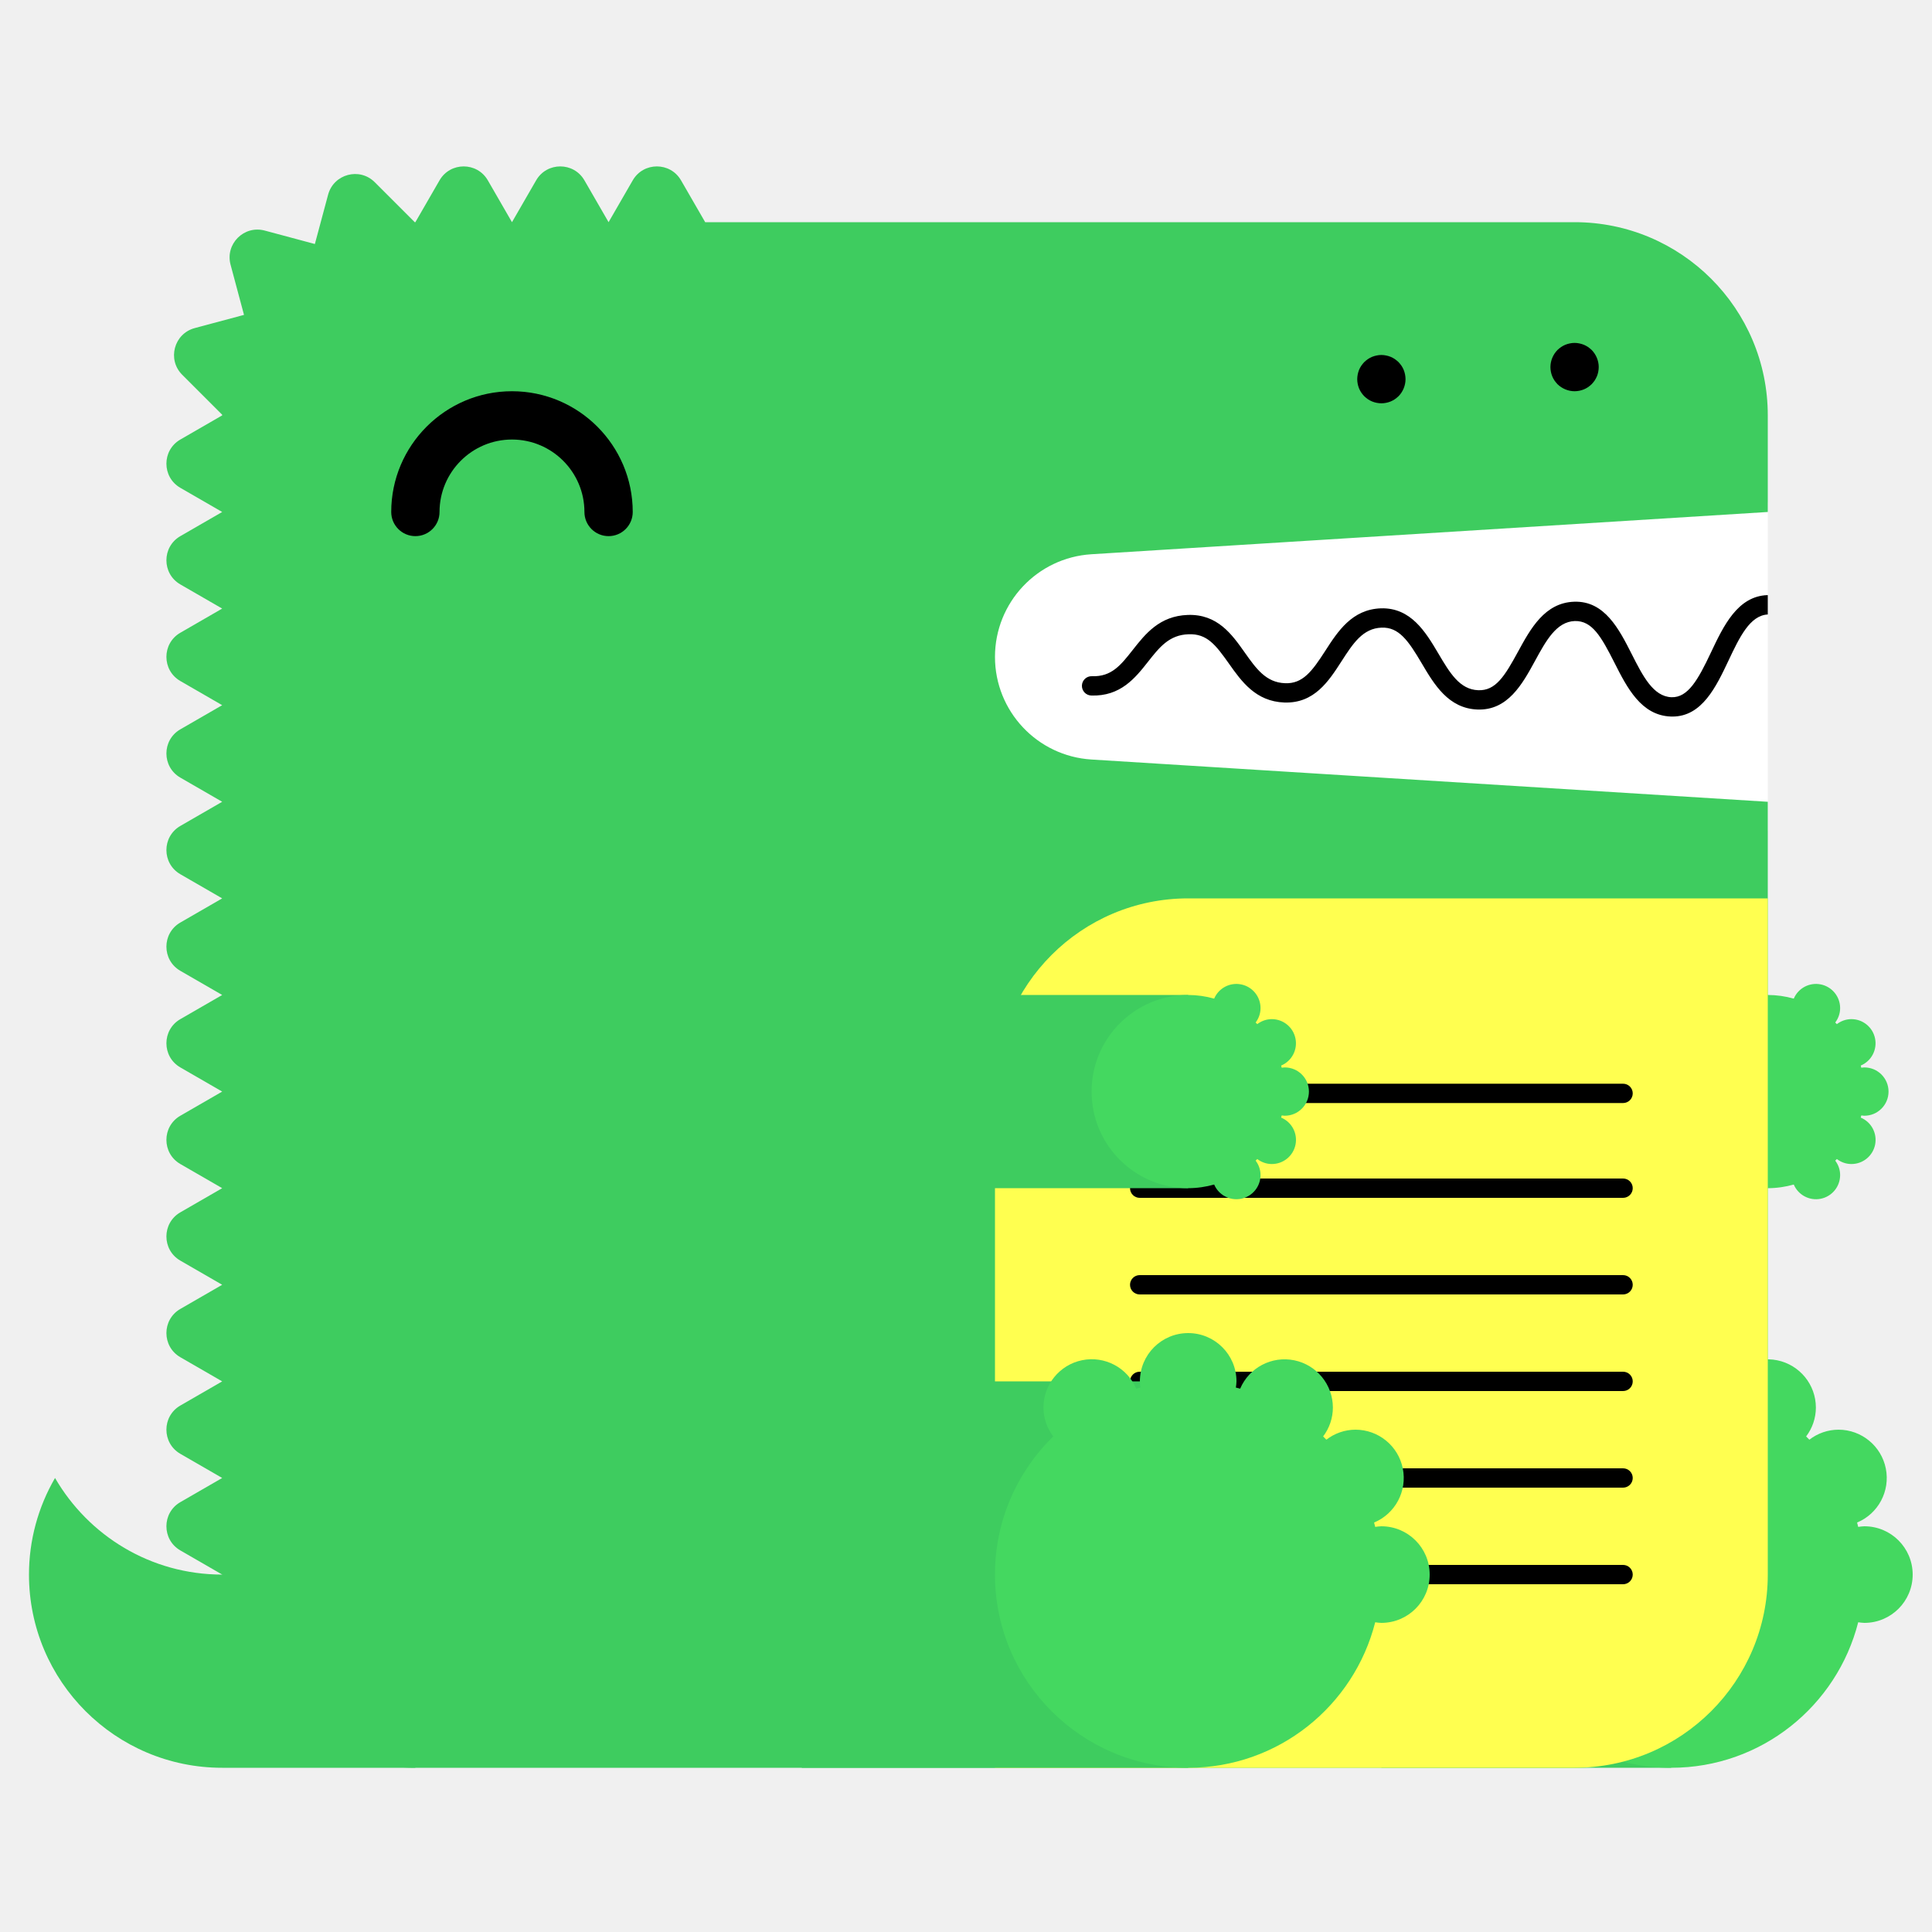
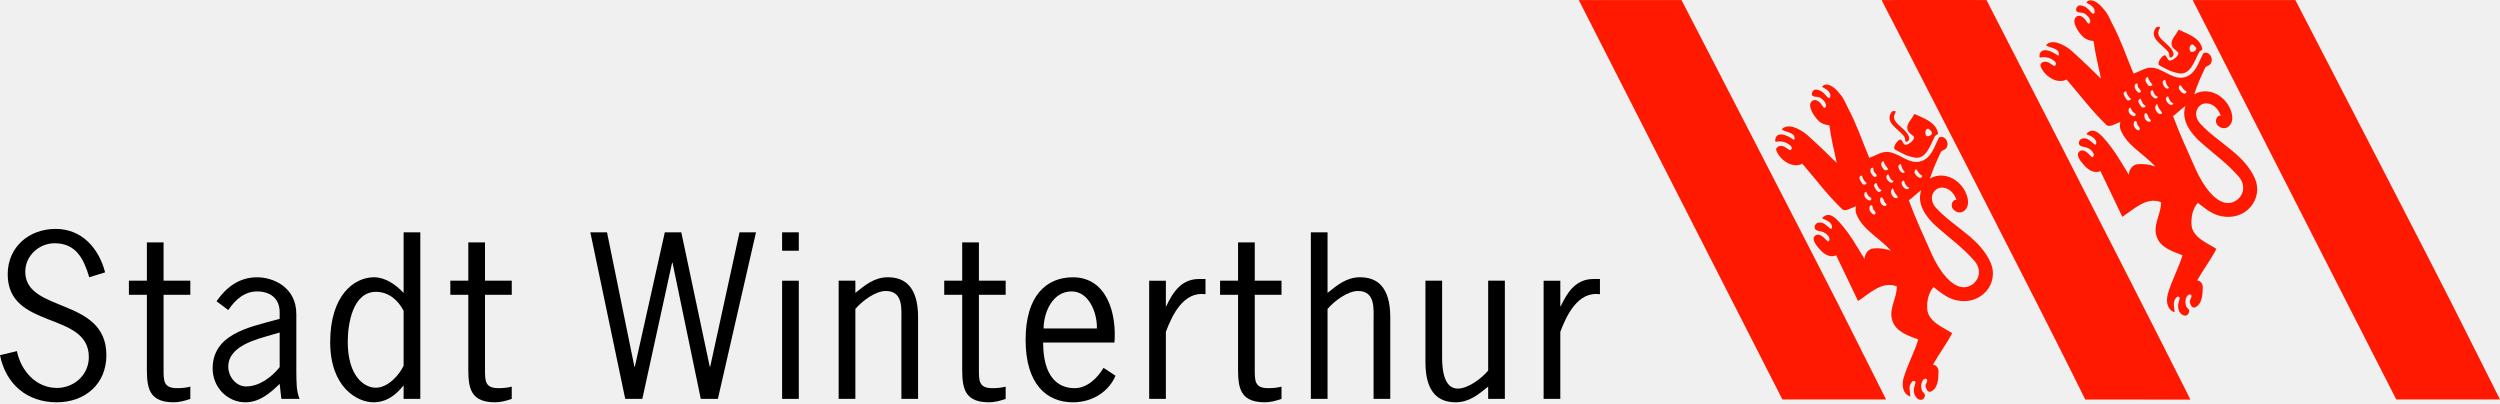
- <svg xmlns="http://www.w3.org/2000/svg" width="200" height="200" viewBox="0 0 200 200">
-   <g fill="none" fill-rule="evenodd">
-     <path fill="#FFF" d="M99 52h84v34H99z" />
-     <path d="M23 163c-7.398 0-13.843-4.027-17.303-10A19.886 19.886 0 0 0 3 163c0 11.046 8.954 20 20 20h20v-20H23z" fill="#3ECC5F" />
-     <path d="M112.98 57.376L183 53V43c0-11.046-8.954-20-20-20H73l-2.5-4.33c-1.112-1.925-3.889-1.925-5 0L63 23l-2.5-4.33c-1.111-1.925-3.889-1.925-5 0L53 23l-2.5-4.33c-1.111-1.925-3.889-1.925-5 0L43 23c-.022 0-.042.003-.065.003l-4.142-4.141c-1.57-1.571-4.252-.853-4.828 1.294l-1.369 5.104-5.192-1.392c-2.148-.575-4.111 1.389-3.535 3.536l1.39 5.193-5.102 1.367c-2.148.576-2.867 3.259-1.296 4.83l4.142 4.142c0 .021-.003.042-.003.064l-4.33 2.5c-1.925 1.111-1.925 3.889 0 5L23 53l-4.33 2.5c-1.925 1.111-1.925 3.889 0 5L23 63l-4.33 2.5c-1.925 1.111-1.925 3.889 0 5L23 73l-4.33 2.5c-1.925 1.111-1.925 3.889 0 5L23 83l-4.33 2.5c-1.925 1.111-1.925 3.889 0 5L23 93l-4.33 2.5c-1.925 1.111-1.925 3.889 0 5L23 103l-4.33 2.5c-1.925 1.111-1.925 3.889 0 5L23 113l-4.33 2.5c-1.925 1.111-1.925 3.889 0 5L23 123l-4.33 2.5c-1.925 1.111-1.925 3.889 0 5L23 133l-4.33 2.5c-1.925 1.111-1.925 3.889 0 5L23 143l-4.33 2.5c-1.925 1.111-1.925 3.889 0 5L23 153l-4.33 2.5c-1.925 1.111-1.925 3.889 0 5L23 163c0 11.046 8.954 20 20 20h120c11.046 0 20-8.954 20-20V83l-70.02-4.376A10.645 10.645 0 0 1 103 68c0-5.621 4.37-10.273 9.98-10.624" fill="#3ECC5F" />
-     <path fill="#3ECC5F" d="M143 183h30v-40h-30z" />
-     <path d="M193 158c-.219 0-.428.037-.639.064-.038-.15-.074-.301-.116-.451A5 5 0 0 0 190.32 148a4.96 4.96 0 0 0-3.016 1.036 26.531 26.531 0 0 0-.335-.336 4.955 4.955 0 0 0 1.011-2.987 5 5 0 0 0-9.599-1.959c-.148-.042-.297-.077-.445-.115.027-.211.064-.42.064-.639a5 5 0 0 0-5-5 5 5 0 0 0-5 5c0 .219.037.428.064.639-.148.038-.297.073-.445.115a4.998 4.998 0 0 0-9.599 1.959c0 1.125.384 2.151 1.011 2.987-3.717 3.632-6.031 8.693-6.031 14.3 0 11.046 8.954 20 20 20 9.339 0 17.16-6.41 19.361-15.064.211.027.42.064.639.064a5 5 0 0 0 5-5 5 5 0 0 0-5-5" fill="#44D860" />
-     <path fill="#3ECC5F" d="M153 123h30v-20h-30z" />
-     <path d="M193 115.5a2.5 2.5 0 1 0 0-5c-.109 0-.214.019-.319.032-.02-.075-.037-.15-.058-.225a2.501 2.501 0 0 0-.963-4.807c-.569 0-1.088.197-1.508.518a6.653 6.653 0 0 0-.168-.168c.314-.417.506-.931.506-1.494a2.5 2.5 0 0 0-4.8-.979A9.987 9.987 0 0 0 183 103c-5.522 0-10 4.478-10 10s4.478 10 10 10c.934 0 1.833-.138 2.69-.377a2.5 2.5 0 0 0 4.8-.979c0-.563-.192-1.077-.506-1.494.057-.055.113-.111.168-.168.42.321.939.518 1.508.518a2.5 2.5 0 0 0 .963-4.807c.021-.074.038-.15.058-.225.105.013.21.032.319.032" fill="#44D860" />
-     <path d="M63 55.5a2.5 2.5 0 0 1-2.5-2.5c0-4.136-3.364-7.5-7.5-7.5s-7.5 3.364-7.5 7.5a2.5 2.5 0 1 1-5 0c0-6.893 5.607-12.5 12.5-12.5S65.5 46.107 65.5 53a2.5 2.5 0 0 1-2.5 2.5" fill="#000" />
-     <path d="M103 183h60c11.046 0 20-8.954 20-20V93h-60c-11.046 0-20 8.954-20 20v70z" fill="#FFFF50" />
-     <path d="M168.02 124h-50.04a1 1 0 1 1 0-2h50.04a1 1 0 1 1 0 2m0 20h-50.04a1 1 0 1 1 0-2h50.04a1 1 0 1 1 0 2m0 20h-50.04a1 1 0 1 1 0-2h50.04a1 1 0 1 1 0 2m0-49.814h-50.04a1 1 0 1 1 0-2h50.04a1 1 0 1 1 0 2m0 19.814h-50.04a1 1 0 1 1 0-2h50.04a1 1 0 1 1 0 2m0 20h-50.04a1 1 0 1 1 0-2h50.04a1 1 0 1 1 0 2M183 61.611c-.012 0-.022-.006-.034-.005-3.09.105-4.552 3.196-5.842 5.923-1.346 2.85-2.387 4.703-4.093 4.647-1.889-.068-2.969-2.202-4.113-4.46-1.314-2.594-2.814-5.536-5.963-5.426-3.046.104-4.513 2.794-5.807 5.167-1.377 2.528-2.314 4.065-4.121 3.994-1.927-.07-2.951-1.805-4.136-3.813-1.321-2.236-2.848-4.75-5.936-4.664-2.994.103-4.465 2.385-5.763 4.4-1.373 2.13-2.335 3.428-4.165 3.351-1.973-.07-2.992-1.51-4.171-3.177-1.324-1.873-2.816-3.993-5.895-3.89-2.928.1-4.399 1.97-5.696 3.618-1.232 1.564-2.194 2.802-4.229 2.724a1 1 0 0 0-.072 2c3.017.101 4.545-1.8 5.872-3.487 1.177-1.496 2.193-2.787 4.193-2.855 1.926-.082 2.829 1.115 4.195 3.045 1.297 1.834 2.769 3.914 5.731 4.021 3.103.104 4.596-2.215 5.918-4.267 1.182-1.834 2.202-3.417 4.15-3.484 1.793-.067 2.769 1.35 4.145 3.681 1.297 2.197 2.766 4.686 5.787 4.796 3.125.108 4.634-2.62 5.949-5.035 1.139-2.088 2.214-4.06 4.119-4.126 1.793-.042 2.728 1.595 4.111 4.33 1.292 2.553 2.757 5.445 5.825 5.556l.169.003c3.064 0 4.518-3.075 5.805-5.794 1.139-2.41 2.217-4.68 4.067-4.773v-2z" fill="#000" />
-     <path fill="#3ECC5F" d="M83 183h40v-40H83z" />
-     <path d="M143 158c-.219 0-.428.037-.639.064-.038-.15-.074-.301-.116-.451A5 5 0 0 0 140.32 148a4.96 4.96 0 0 0-3.016 1.036 26.531 26.531 0 0 0-.335-.336 4.955 4.955 0 0 0 1.011-2.987 5 5 0 0 0-9.599-1.959c-.148-.042-.297-.077-.445-.115.027-.211.064-.42.064-.639a5 5 0 0 0-5-5 5 5 0 0 0-5 5c0 .219.037.428.064.639-.148.038-.297.073-.445.115a4.998 4.998 0 0 0-9.599 1.959c0 1.125.384 2.151 1.011 2.987-3.717 3.632-6.031 8.693-6.031 14.3 0 11.046 8.954 20 20 20 9.339 0 17.16-6.41 19.361-15.064.211.027.42.064.639.064a5 5 0 0 0 5-5 5 5 0 0 0-5-5" fill="#44D860" />
-     <path fill="#3ECC5F" d="M83 123h40v-20H83z" />
-     <path d="M133 115.5a2.5 2.5 0 1 0 0-5c-.109 0-.214.019-.319.032-.02-.075-.037-.15-.058-.225a2.501 2.501 0 0 0-.963-4.807c-.569 0-1.088.197-1.508.518a6.653 6.653 0 0 0-.168-.168c.314-.417.506-.931.506-1.494a2.5 2.5 0 0 0-4.8-.979A9.987 9.987 0 0 0 123 103c-5.522 0-10 4.478-10 10s4.478 10 10 10c.934 0 1.833-.138 2.69-.377a2.5 2.5 0 0 0 4.8-.979c0-.563-.192-1.077-.506-1.494.057-.055.113-.111.168-.168.42.321.939.518 1.508.518a2.5 2.5 0 0 0 .963-4.807c.021-.074.038-.15.058-.225.105.013.21.032.319.032" fill="#44D860" />
-     <path d="M143 41.75c-.16 0-.33-.02-.49-.05a2.52 2.52 0 0 1-.47-.14c-.15-.06-.29-.14-.431-.23-.13-.09-.259-.2-.38-.31-.109-.12-.219-.24-.309-.38s-.17-.28-.231-.43a2.619 2.619 0 0 1-.189-.96c0-.16.02-.33.05-.49.03-.16.08-.31.139-.47.061-.15.141-.29.231-.43.09-.13.2-.26.309-.38.121-.11.25-.22.38-.31.141-.09.281-.17.431-.23.149-.06.31-.11.47-.14.32-.07.65-.07.98 0 .159.03.32.08.47.14.149.06.29.14.43.23.13.09.259.2.38.31.11.12.22.25.31.38.09.14.17.28.23.43.06.16.11.31.14.47.029.16.05.33.05.49 0 .66-.271 1.31-.73 1.77-.121.11-.25.22-.38.31-.14.09-.281.17-.43.23a2.565 2.565 0 0 1-.96.19m20-1.25c-.66 0-1.3-.27-1.771-.73a3.802 3.802 0 0 1-.309-.38c-.09-.14-.17-.28-.231-.43a2.619 2.619 0 0 1-.189-.96c0-.66.27-1.3.729-1.77.121-.11.25-.22.38-.31.141-.09.281-.17.431-.23.149-.06.31-.11.47-.14.32-.07.66-.07.98 0 .159.03.32.08.47.14.149.06.29.14.43.23.13.09.259.2.38.31.459.47.73 1.11.73 1.77 0 .16-.021.33-.05.49-.03.16-.08.32-.14.47-.07.15-.14.29-.23.43-.09.13-.2.26-.31.38-.121.11-.25.22-.38.31-.14.09-.281.17-.43.23a2.565 2.565 0 0 1-.96.19" fill="#000" />
+ <svg xmlns="http://www.w3.org/2000/svg" width="260px" height="42px" viewBox="0 0 260 42" version="1.1">
+   <defs />
+   <g id="Page-1" stroke="none" stroke-width="1" fill="none" fill-rule="evenodd">
+     <g id="iPad-Portrait" transform="translate(-45, -47)">
+       <g id="logo_stadt_winterthur" transform="translate(45, 47)">
+         <g id="Loi" transform="translate(163.6471, 0)" fill="#FF1900">
+           <path d="M42.947,0.004 C42.947,0.004 57.264,27.837 64.159,41.559 C60.577,41.55 56.997,41.55 53.497,41.55 L53.225,41.559 C49.108,33.129 32.037,0.005 32.037,0.005 C32.037,0.005 39.3,-0.006 42.947,0.004" id="Fill-1" />
+           <path d="M27.491,31.568 L32.505,41.542 C31.804,41.55 21.721,41.542 21.721,41.542 C14.707,27.824 0.546,0.004 0.546,0.004 L11.229,0.004 C11.229,0.004 27,30.515 27.491,31.568" id="Fill-4" />
+           <path d="M91.335,31.568 L96.35,41.542 L85.563,41.542 C78.551,27.824 64.391,0.004 64.391,0.004 L75.071,0.004 C75.071,0.004 90.842,30.515 91.335,31.568" id="Fill-6" />
+           <path d="M33.381,11.918 C33.422,11.792 33.561,11.624 33.485,11.568 C33.445,11.54 33.257,11.543 33.185,11.568 C33.109,11.595 33.093,11.629 33.058,11.682 C32.323,12.773 33.849,13.426 34.396,14.21 C34.481,14.333 34.481,14.47 34.491,14.613 C34.496,14.677 34.543,14.762 34.644,14.746 C34.826,14.715 34.941,14.46 34.924,14.366 C34.762,13.591 33.864,13.21 33.438,12.557 C33.318,12.375 33.301,12.138 33.381,11.918" id="Fill-8" />
+           <path d="M35.492,11.866 C35.435,11.841 35.392,11.933 35.357,11.999 C35.103,12.504 34.615,12.874 34.727,13.449 C34.793,13.784 35.225,14.028 35.343,14.161 C35.395,14.213 35.435,14.249 35.423,14.317 C35.377,14.613 34.927,14.992 34.592,15.058 C34.225,15.13 34.227,14.402 33.927,14.527 C33.629,14.655 33.139,15.385 33.445,15.555 C34.37,16.067 34.698,16.238 35.45,16.384 C36.68,16.624 37.123,15.044 37.564,14.2 C37.65,14.036 37.942,13.982 37.911,13.839 C37.663,12.705 36.49,12.331 35.492,11.866 M36.816,14.171 C36.599,14.151 36.568,13.871 36.605,13.652 C36.636,13.475 36.827,13.29 36.995,13.446 C37.123,13.566 37.313,13.701 37.276,13.865 C37.24,14.059 36.989,14.183 36.816,14.171" id="Fill-10" />
+           <path d="M43.406,27.389 C42.314,24.791 39.572,23.656 37.692,21.616 C37.295,21.184 37.107,20.528 37.435,20.016 C37.648,19.683 37.986,19.484 38.387,19.511 C39.115,19.56 39.595,20.135 39.834,20.799 C39.67,20.738 39.541,20.854 39.471,20.94 C39.272,21.183 39.295,21.567 39.499,21.779 C39.815,22.119 40.309,22.223 40.688,21.879 C41.098,21.504 41.08,20.924 40.938,20.434 C40.464,18.796 38.61,17.681 37.062,18.572 C37.382,17.61 37.757,16.754 38.206,15.809 C38.283,15.64 38.578,15.608 38.726,15.457 C39.029,15.145 38.92,14.504 38.491,14.294 C38.295,14.198 38.052,14.212 37.966,14.382 C37.51,15.292 37.229,16.371 36.216,16.743 C35.025,17.182 34.049,16.061 32.899,15.828 C32.09,15.663 31.478,16.177 30.761,16.417 C30.039,14.715 29.456,12.952 28.585,11.317 C28.328,10.833 28.161,10.327 27.788,9.871 C27.528,9.552 27.314,9.289 26.985,9.053 C26.7,8.854 26.133,8.591 25.842,9.036 C26.251,9.246 26.769,9.527 26.71,10.023 C26.694,10.151 26.612,10.251 26.442,10.141 C26.17,9.852 25.974,9.558 25.587,9.411 C25.39,9.333 25.108,9.246 24.931,9.419 C24.79,9.558 24.708,9.859 24.879,9.974 C25.107,10.121 25.425,10.012 25.674,10.176 C25.988,10.376 26.268,10.671 26.26,11.035 C26.255,11.112 26.118,11.268 26.055,11.216 C25.911,11.103 25.81,10.853 25.628,10.676 C25.353,10.41 25.014,10.281 24.749,10.558 C24.316,11.012 24.962,12.054 25.485,12.565 C25.786,12.86 26.173,12.99 26.603,13.027 C26.768,14.325 27.104,15.657 27.372,16.936 C26.922,16.54 26.564,16.131 26.164,15.764 C25.764,15.399 25.374,15.009 24.968,14.639 C24.523,14.236 24.12,13.819 23.565,13.525 C23.082,13.271 22.62,13.056 22.082,13.187 C21.903,13.23 21.592,13.424 21.692,13.488 C22.037,13.715 22.539,13.726 22.868,14.03 C23.025,14.174 23.051,14.658 22.845,14.504 C22.287,14.086 21.016,13.508 20.967,14.645 C20.959,14.816 21.24,14.692 21.526,14.707 C21.814,14.723 22.137,14.825 22.334,14.977 C22.49,15.093 22.669,15.169 22.693,15.373 C22.71,15.515 22.577,15.657 22.488,15.613 C22.164,15.448 21.916,15.152 21.548,15.18 C21.245,15.201 20.999,15.394 21.092,15.65 C21.458,16.638 22.771,17.56 23.796,17.029 C25.163,18.612 26.414,20.285 27.926,21.744 C28.257,22.065 28.898,21.599 29.391,21.452 C29.294,21.758 29.319,22.044 29.438,22.319 C30.137,23.974 31.882,24.771 33.017,26.086 C32.46,25.86 31.845,25.786 31.246,25.831 C30.636,25.874 30.285,26.392 30.266,26.94 C29.464,25.618 28.716,24.282 27.661,23.122 C27.265,22.686 26.575,21.964 25.916,22.618 C25.879,22.651 25.862,22.725 25.917,22.748 C26.321,22.893 26.746,23.066 26.879,23.509 C26.927,23.67 26.823,23.859 26.726,23.794 C26.323,23.511 26.031,23.043 25.439,23.162 C25.108,23.229 24.919,23.726 25.222,23.913 C25.449,24.054 25.778,24.037 26.024,24.162 C26.187,24.243 26.693,24.551 26.61,24.974 C26.598,25.028 26.499,25.146 26.424,25.097 C26.237,24.971 25.66,24.109 25.139,24.503 C24.657,24.869 25.322,25.635 25.714,26.046 C26.122,26.479 26.702,26.817 27.314,26.556 C28.062,28.146 28.849,29.716 29.591,31.308 C30.784,30.537 32.075,29.185 33.623,29.784 C33.642,31.022 32.739,32.137 33.167,33.378 C33.56,34.519 34.814,34.917 35.854,35.306 C35.435,36.676 34.738,37.91 34.328,39.314 C34.121,40.028 34.213,40.967 35.031,41.24 C34.973,40.49 34.802,40.171 35.219,39.69 C35.351,39.536 35.612,39.622 35.557,39.817 C35.444,40.242 35.282,40.587 35.485,41.081 C35.611,41.38 35.878,41.601 36.172,41.581 C36.365,41.57 36.515,41.356 36.542,41.183 C36.588,40.876 36.281,40.822 36.212,40.545 C36.134,40.232 36.116,39.949 36.278,39.638 C36.357,39.485 36.483,39.388 36.636,39.374 C36.706,39.403 36.733,39.415 36.749,39.446 C36.886,39.674 36.596,39.877 36.613,40.117 C36.629,40.44 36.856,40.853 37.148,40.729 C37.902,40.406 37.948,39.417 37.957,38.647 C37.962,38.303 37.764,37.973 37.379,37.924 C38.001,36.803 38.794,35.789 39.376,34.645 C38.35,33.998 36.854,33.426 36.782,32.103 C36.74,31.36 36.899,30.431 37.452,29.855 C38.189,30.436 38.913,31.055 39.895,31.245 C41.017,31.465 42.135,31.175 42.906,30.306 C43.66,29.457 43.793,28.31 43.406,27.389 M35.618,17.612 C35.752,17.653 35.894,18.123 36.276,18.279 C36.233,18.369 36.195,18.499 36.105,18.499 C35.842,18.499 35.666,18.303 35.524,18.08 C35.366,17.832 35.554,17.59 35.618,17.612 M32.056,16.873 C32.09,16.812 32.254,16.719 32.269,16.804 C32.327,17.116 32.554,17.333 32.713,17.558 C32.781,17.658 32.424,17.806 32.281,17.63 C32.101,17.411 31.902,17.147 32.056,16.873 M30.893,17.626 C30.902,17.577 30.946,17.437 31.078,17.44 C31.258,17.465 31.176,17.667 31.2,17.757 C31.255,17.962 31.549,18.058 31.518,18.314 C31.512,18.354 31.425,18.389 31.361,18.402 C31.309,18.413 31.243,18.384 31.205,18.347 C30.984,18.133 30.827,17.916 30.893,17.626 M29.733,18.526 C29.697,18.386 29.854,18.216 30.033,18.288 C29.972,18.369 30.16,18.678 30.207,18.736 C30.337,18.909 30.296,18.93 30.49,19.014 C30.412,19.239 30.148,19.267 30.03,19.106 C29.898,18.926 29.788,18.737 29.733,18.526 M30.29,20.025 C30.316,19.973 30.432,19.909 30.463,19.992 C30.515,20.126 30.576,20.23 30.645,20.346 C30.74,20.504 31.047,20.524 30.954,20.765 C30.935,20.813 30.847,20.859 30.795,20.85 C30.432,20.779 30.111,20.4 30.29,20.025 M30.79,21.831 C30.752,21.643 30.77,21.258 31.024,21.366 C31.127,21.409 31.076,21.616 31.185,21.772 C31.284,21.912 31.425,22.064 31.416,22.137 C31.361,22.581 30.847,22.101 30.79,21.831 M31.446,19.701 C31.376,19.565 31.263,19.435 31.255,19.293 C31.243,19.179 31.455,18.936 31.512,19.068 C31.636,19.342 31.692,19.608 32.026,19.768 C31.891,20.082 31.588,19.972 31.446,19.701 M32.087,21.288 C31.9,21.129 31.839,20.836 31.917,20.58 C31.926,20.55 31.991,20.515 32.023,20.524 C32.251,20.59 32.251,20.842 32.347,21.013 C32.413,21.137 32.479,21.131 32.566,21.269 C32.48,21.55 32.211,21.4 32.087,21.288 M32.775,18.861 C32.569,18.684 32.479,18.468 32.561,18.245 C32.578,18.19 32.739,18.086 32.775,18.182 C32.879,18.447 32.974,18.756 33.283,18.811 C33.194,19.091 32.974,19.028 32.775,18.861 M33.291,20.516 C33.067,20.304 32.899,19.94 33.127,19.641 C33.168,19.588 33.252,19.605 33.257,19.637 C33.301,19.972 33.548,20.213 33.704,20.456 C33.818,20.632 33.445,20.666 33.291,20.516 M33.84,17.544 C33.782,17.359 33.684,17.168 34.049,17.05 C34.124,17.437 34.219,17.652 34.456,17.892 C34.465,17.901 34.328,17.991 34.27,17.983 C34.072,17.956 33.896,17.73 33.84,17.544 M34.231,19.354 C34.147,19.201 34.066,19.039 34.156,18.892 C34.193,18.831 34.346,18.731 34.375,18.825 C34.464,19.137 34.621,19.433 34.916,19.514 C34.774,19.857 34.36,19.585 34.231,19.354 M41.903,29.148 C41.698,29.448 41.415,29.67 41.072,29.79 C39.465,30.358 37.929,27.951 37.243,26.409 C36.409,24.531 35.579,22.758 34.869,20.834 C35.328,20.507 35.681,20.118 36.169,19.773 C35.649,21.207 36.681,22.607 37.721,23.535 C39.076,24.75 40.513,25.751 41.728,27.172 C42.212,27.733 42.326,28.53 41.903,29.148" id="Fill-12" />
+           <path d="M60.863,3.159 C60.906,3.032 61.043,2.865 60.968,2.809 C60.929,2.78 60.739,2.783 60.667,2.809 C60.591,2.833 60.575,2.868 60.539,2.923 C59.808,4.011 61.334,4.668 61.88,5.451 C61.961,5.572 61.961,5.71 61.973,5.852 C61.978,5.918 62.025,6.002 62.126,5.985 C62.311,5.955 62.424,5.698 62.406,5.607 C62.246,4.83 61.348,4.45 60.92,3.797 C60.799,3.615 60.786,3.379 60.863,3.159" id="Fill-14" />
+           <path d="M62.977,3.104 C62.922,3.078 62.874,3.171 62.84,3.238 C62.585,3.742 62.099,4.113 62.21,4.688 C62.275,5.022 62.706,5.266 62.825,5.399 C62.876,5.454 62.918,5.487 62.908,5.555 C62.862,5.851 62.412,6.227 62.076,6.296 C61.709,6.368 61.71,5.638 61.41,5.765 C61.112,5.893 60.623,6.626 60.929,6.794 C61.852,7.304 62.181,7.476 62.932,7.62 C64.163,7.859 64.605,6.28 65.049,5.438 C65.135,5.274 65.425,5.22 65.395,5.078 C65.147,3.942 63.974,3.569 62.977,3.104 M64.298,5.407 C64.081,5.392 64.05,5.109 64.088,4.89 C64.119,4.713 64.31,4.531 64.477,4.684 C64.605,4.804 64.792,4.939 64.758,5.103 C64.719,5.297 64.477,5.424 64.298,5.407" id="Fill-16" />
+           <path d="M70.89,18.63 C69.799,16.032 67.054,14.896 65.174,12.855 C64.778,12.424 64.59,11.768 64.916,11.252 C65.13,10.919 65.471,10.725 65.872,10.751 C66.597,10.8 67.077,11.375 67.314,12.037 C67.153,11.977 67.023,12.092 66.953,12.181 C66.753,12.422 66.779,12.805 66.981,13.02 C67.297,13.358 67.793,13.464 68.17,13.118 C68.58,12.745 68.564,12.164 68.421,11.673 C67.946,10.035 66.09,8.92 64.546,9.813 C64.861,8.848 65.236,7.993 65.688,7.048 C65.766,6.881 66.063,6.848 66.208,6.696 C66.511,6.384 66.401,5.744 65.974,5.534 C65.777,5.436 65.534,5.451 65.451,5.618 C64.992,6.531 64.711,7.611 63.698,7.986 C62.507,8.423 61.534,7.299 60.383,7.068 C59.571,6.904 58.962,7.417 58.243,7.657 C57.523,5.955 56.938,4.191 56.07,2.556 C55.81,2.073 55.643,1.567 55.271,1.111 C55.013,0.793 54.799,0.528 54.465,0.293 C54.184,0.092 53.614,-0.169 53.326,0.279 C53.737,0.485 54.251,0.768 54.195,1.259 C54.178,1.392 54.094,1.49 53.924,1.382 C53.653,1.09 53.456,0.797 53.069,0.651 C52.872,0.576 52.592,0.487 52.416,0.66 C52.274,0.799 52.193,1.099 52.362,1.213 C52.586,1.362 52.907,1.253 53.155,1.412 C53.476,1.617 53.751,1.909 53.74,2.275 C53.739,2.351 53.6,2.506 53.54,2.457 C53.392,2.339 53.294,2.093 53.11,1.915 C52.835,1.651 52.496,1.519 52.231,1.801 C51.798,2.252 52.44,3.296 52.967,3.806 C53.269,4.098 53.653,4.229 54.082,4.266 C54.251,5.565 54.589,6.897 54.855,8.175 C54.404,7.779 54.046,7.369 53.647,7.004 C53.245,6.637 52.856,6.247 52.451,5.878 C52.006,5.474 51.605,5.057 51.049,4.765 C50.565,4.509 50.104,4.297 49.564,4.425 C49.385,4.47 49.076,4.664 49.174,4.73 C49.519,4.954 50.022,4.965 50.351,5.271 C50.509,5.415 50.535,5.898 50.328,5.744 C49.769,5.326 48.501,4.748 48.45,5.884 C48.443,6.057 48.722,5.93 49.01,5.945 C49.298,5.961 49.619,6.066 49.818,6.215 C49.972,6.332 50.151,6.409 50.175,6.615 C50.192,6.753 50.062,6.897 49.969,6.851 C49.648,6.686 49.4,6.392 49.028,6.42 C48.729,6.441 48.482,6.634 48.574,6.889 C48.941,7.879 50.253,8.799 51.28,8.269 C52.647,9.853 53.893,11.526 55.411,12.985 C55.739,13.303 56.38,12.838 56.874,12.69 C56.776,12.998 56.804,13.287 56.919,13.56 C57.622,15.214 59.366,16.014 60.502,17.329 C59.942,17.102 59.329,17.028 58.729,17.07 C58.119,17.113 57.77,17.63 57.751,18.178 C56.948,16.858 56.198,15.523 55.143,14.362 C54.748,13.926 54.057,13.204 53.398,13.854 C53.361,13.892 53.344,13.967 53.401,13.987 C53.803,14.134 54.231,14.307 54.363,14.75 C54.41,14.908 54.306,15.1 54.21,15.033 C53.805,14.75 53.511,14.285 52.924,14.403 C52.592,14.47 52.402,14.967 52.707,15.154 C52.931,15.295 53.262,15.278 53.506,15.402 C53.672,15.484 54.172,15.792 54.091,16.215 C54.08,16.269 53.982,16.385 53.906,16.336 C53.719,16.212 53.141,15.348 52.622,15.743 C52.141,16.11 52.804,16.876 53.196,17.288 C53.607,17.72 54.184,18.057 54.799,17.794 C55.541,19.389 56.331,20.955 57.073,22.549 C58.268,21.778 59.56,20.423 61.105,21.027 C61.123,22.263 60.219,23.375 60.647,24.616 C61.039,25.76 62.296,26.157 63.334,26.545 C62.917,27.915 62.22,29.15 61.811,30.554 C61.605,31.268 61.696,32.207 62.515,32.479 C62.454,31.728 62.287,31.41 62.698,30.93 C62.831,30.777 63.094,30.86 63.041,31.057 C62.928,31.482 62.767,31.826 62.969,32.319 C63.091,32.62 63.362,32.842 63.656,32.822 C63.848,32.811 63.998,32.597 64.026,32.424 C64.07,32.115 63.766,32.062 63.695,31.783 C63.614,31.471 63.594,31.187 63.76,30.876 C63.841,30.725 63.966,30.629 64.119,30.613 C64.191,30.642 64.214,30.653 64.231,30.685 C64.37,30.912 64.078,31.116 64.095,31.358 C64.113,31.682 64.341,32.092 64.63,31.968 C65.382,31.646 65.43,30.658 65.439,29.887 C65.442,29.543 65.246,29.214 64.861,29.163 C65.483,28.045 66.274,27.028 66.855,25.884 C65.834,25.234 64.336,24.665 64.266,23.342 C64.223,22.601 64.382,21.672 64.934,21.094 C65.673,21.674 66.396,22.296 67.375,22.486 C68.501,22.705 69.619,22.416 70.391,21.545 C71.141,20.698 71.277,19.55 70.89,18.63 M63.1,8.851 C63.232,8.893 63.377,9.361 63.76,9.518 C63.717,9.61 63.679,9.738 63.588,9.738 C63.322,9.737 63.149,9.543 63.009,9.319 C62.85,9.072 63.035,8.831 63.1,8.851 M59.537,8.114 C59.574,8.051 59.736,7.96 59.753,8.045 C59.811,8.357 60.034,8.573 60.195,8.799 C60.266,8.894 59.907,9.044 59.762,8.868 C59.583,8.651 59.387,8.388 59.537,8.114 M58.375,8.868 C58.387,8.816 58.43,8.677 58.558,8.682 C58.74,8.708 58.658,8.908 58.684,8.995 C58.737,9.203 59.034,9.298 59,9.553 C58.996,9.592 58.907,9.627 58.843,9.64 C58.791,9.653 58.728,9.625 58.688,9.585 C58.468,9.373 58.31,9.154 58.375,8.868 M57.212,9.764 C57.177,9.625 57.338,9.457 57.518,9.527 C57.455,9.608 57.642,9.916 57.688,9.977 C57.821,10.148 57.781,10.168 57.974,10.254 C57.893,10.477 57.628,10.506 57.515,10.344 C57.382,10.165 57.27,9.978 57.212,9.764 M57.772,11.266 C57.796,11.216 57.916,11.148 57.946,11.231 C57.995,11.367 58.06,11.47 58.128,11.586 C58.222,11.745 58.531,11.763 58.437,12.003 C58.419,12.052 58.329,12.097 58.28,12.089 C57.913,12.02 57.593,11.639 57.772,11.266 M58.274,13.071 C58.235,12.88 58.249,12.496 58.505,12.606 C58.609,12.65 58.558,12.855 58.67,13.014 C58.766,13.152 58.907,13.303 58.898,13.378 C58.843,13.82 58.33,13.342 58.274,13.071 M58.93,10.94 C58.858,10.804 58.746,10.673 58.736,10.532 C58.725,10.417 58.939,10.174 58.996,10.309 C59.116,10.58 59.178,10.847 59.506,11.009 C59.37,11.318 59.072,11.211 58.93,10.94 M59.568,12.53 C59.384,12.367 59.32,12.077 59.401,11.818 C59.408,11.789 59.471,11.754 59.503,11.763 C59.736,11.829 59.736,12.081 59.829,12.254 C59.896,12.377 59.961,12.37 60.051,12.51 C59.964,12.79 59.693,12.64 59.568,12.53 M60.259,10.099 C60.054,9.923 59.961,9.709 60.043,9.484 C60.062,9.431 60.221,9.325 60.257,9.423 C60.361,9.686 60.461,9.995 60.765,10.049 C60.678,10.33 60.456,10.271 60.259,10.099 M60.774,11.757 C60.551,11.545 60.378,11.179 60.609,10.881 C60.65,10.827 60.733,10.846 60.736,10.878 C60.783,11.211 61.031,11.454 61.189,11.694 C61.3,11.873 60.93,11.909 60.774,11.757 M61.323,8.782 C61.265,8.599 61.169,8.409 61.534,8.29 C61.608,8.678 61.7,8.891 61.938,9.133 C61.95,9.14 61.808,9.229 61.752,9.223 C61.551,9.197 61.378,8.969 61.323,8.782 M61.713,10.593 C61.629,10.44 61.548,10.275 61.64,10.131 C61.678,10.069 61.831,9.971 61.856,10.066 C61.947,10.378 62.105,10.673 62.398,10.755 C62.255,11.095 61.843,10.824 61.713,10.593 M69.386,20.389 C69.183,20.687 68.897,20.911 68.556,21.032 C66.948,21.6 65.413,19.19 64.728,17.65 C63.893,15.772 63.061,13.998 62.351,12.077 C62.811,11.745 63.163,11.356 63.65,11.014 C63.131,12.448 64.166,13.846 65.203,14.775 C66.56,15.989 67.995,16.991 69.214,18.41 C69.694,18.974 69.807,19.77 69.386,20.389" id="Fill-18" />
+         </g>
+         <path d="M162.272,29.194 L162.272,31.843 L162.318,31.843 C163.008,30.373 163.898,29.015 165.724,29.015 L166.394,29.015 L166.394,30.596 C164.121,30.284 162.94,32.733 162.272,34.513 L162.272,41.483 L160.536,41.483 L160.536,29.194 L162.272,29.194" id="Fill-20" fill="#000000" />
+         <path d="M10.931,28.324 L9.284,28.836 C8.704,26.9 7.902,25.297 5.676,25.297 C4.096,25.297 2.628,26.566 2.628,28.258 C2.628,32.574 11.064,30.884 11.064,36.939 C11.064,39.967 8.816,41.838 5.899,41.838 C2.805,41.838 0.601,39.946 0,36.939 L1.759,36.517 C2.181,38.566 3.739,40.345 5.922,40.345 C7.702,40.345 9.239,38.988 9.239,37.139 C9.239,32.332 0.801,34.336 0.801,28.526 C0.801,25.676 3.027,23.806 5.789,23.806 C8.526,23.806 10.285,25.831 10.931,28.324" id="Fill-22" fill="#000000" />
+         <path d="M17.012,25.208 L17.012,29.192 L19.794,29.192 L19.794,30.662 L17.012,30.662 L17.012,38.386 C17.012,39.589 16.99,40.369 18.416,40.369 C18.904,40.369 19.372,40.324 19.794,40.21 L19.794,41.481 C19.238,41.68 18.659,41.838 18.058,41.838 C15.118,41.838 15.276,39.856 15.276,37.607 L15.276,30.662 L13.405,30.662 L13.405,29.192 L15.276,29.192 L15.276,25.208 L17.012,25.208" id="Fill-24" fill="#000000" />
+         <path d="M31.154,41.483 L29.261,41.483 L29.085,39.923 C28.082,40.903 26.97,41.839 25.521,41.839 C23.629,41.839 22.115,40.258 22.115,38.322 C22.115,34.805 25.81,34.048 28.527,33.311 L29.085,33.157 L29.085,32.467 C29.085,31.063 28.127,30.309 26.746,30.309 C25.388,30.309 24.454,31.198 23.74,32.244 L22.518,31.331 C23.541,29.862 24.876,28.838 26.746,28.838 C28.416,28.838 30.819,29.862 30.819,32.666 L30.819,38.765 C30.842,39.68 30.798,40.614 31.154,41.483 M29.085,34.581 L28.394,34.781 C26.746,35.27 23.74,35.937 23.74,38.141 C23.74,39.166 24.541,40.19 25.589,40.19 C26.97,40.19 28.239,39.233 29.085,38.187 L29.085,34.581" id="Fill-26" fill="#000000" />
+         <path d="M50.44,25.208 L50.44,29.192 L53.222,29.192 L53.222,30.662 L50.44,30.662 L50.44,38.386 C50.44,39.589 50.419,40.369 51.842,40.369 C52.332,40.369 52.8,40.324 53.222,40.21 L53.222,41.481 C52.667,41.68 52.089,41.838 51.486,41.838 C48.548,41.838 48.704,39.856 48.704,37.607 L48.704,30.662 L46.834,30.662 L46.834,29.192 L48.704,29.192 L48.704,25.208 L50.44,25.208" id="Fill-28" fill="#000000" />
+         <path d="M41.976,38.031 L41.976,32.332 C41.442,31.263 40.441,30.35 39.104,30.35 C36.678,30.35 36.166,33.689 36.166,35.538 C36.166,39.144 37.88,40.324 39.083,40.324 C40.306,40.324 41.487,39.077 41.976,38.031 M41.976,30.462 L41.976,24.162 L43.712,24.162 L43.712,41.481 L41.976,41.481 L41.976,40.077 C41.152,41.102 40.196,41.838 38.836,41.838 C37.166,41.838 34.34,40.299 34.34,35.581 C34.34,30.751 36.79,28.836 38.905,28.836 C40.084,28.836 41.175,29.615 41.976,30.462" id="Fill-30" fill="#000000" />
+         <polygon id="Fill-32" fill="#000000" points="78.624 24.162 74.661 41.481 72.881 41.481 69.942 27.324 69.897 27.324 66.803 41.481 65.023 41.481 61.394 24.162 63.13 24.162 65.979 38.141 66.023 38.141 69.14 24.162 70.855 24.162 73.816 38.141 73.86 38.141 76.91 24.162" />
+         <polygon id="Fill-34" fill="#000000" points="81.339 41.483 83.075 41.483 83.075 29.194 81.339 29.194" />
+         <polygon id="Fill-36" fill="#000000" points="81.339 26.076 83.075 26.076 83.075 24.162 81.339 24.162" />
+         <path d="M88.958,32.13 L88.958,41.481 L87.221,41.481 L87.221,29.192 L88.958,29.192 L88.958,30.462 C89.98,29.639 90.939,28.836 92.34,28.836 C94.077,28.836 95.48,29.792 95.48,32.999 L95.48,41.481 L93.745,41.481 L93.745,33.446 C93.745,32.153 93.966,30.262 92.118,30.262 C91.049,30.262 89.648,31.308 88.958,32.13" id="Fill-37" fill="#000000" />
+         <path d="M101.807,25.208 L101.807,29.192 L104.589,29.192 L104.589,30.662 L101.807,30.662 L101.807,38.386 C101.807,39.589 101.784,40.369 103.211,40.369 C103.699,40.369 104.165,40.324 104.589,40.21 L104.589,41.481 C104.032,41.68 103.454,41.838 102.851,41.838 C99.913,41.838 100.069,39.856 100.069,37.607 L100.069,30.662 L98.2,30.662 L98.2,29.192 L100.069,29.192 L100.069,25.208 L101.807,25.208" id="Fill-38" fill="#000000" />
+         <path d="M121.25,29.194 L121.25,31.843 L121.293,31.843 C121.983,30.373 122.876,29.015 124.701,29.015 L125.369,29.015 L125.369,30.596 C123.096,30.284 121.917,32.733 121.25,34.513 L121.25,41.483 L119.514,41.483 L119.514,29.194 L121.25,29.194" id="Fill-39" fill="#000000" />
+         <path d="M130.494,25.208 L130.494,29.192 L133.276,29.192 L133.276,30.662 L130.494,30.662 L130.494,38.386 C130.494,39.589 130.473,40.369 131.896,40.369 C132.386,40.369 132.854,40.324 133.276,40.21 L133.276,41.481 C132.719,41.68 132.14,41.838 131.54,41.838 C128.601,41.838 128.758,39.856 128.758,37.607 L128.758,30.662 L126.888,30.662 L126.888,29.192 L128.758,29.192 L128.758,25.208 L130.494,25.208" id="Fill-40" fill="#000000" />
+         <path d="M115.902,35.627 L108.487,35.627 C108.487,39.144 109.98,40.369 111.76,40.369 C113.053,40.369 114.145,39.323 114.767,38.254 L116.014,39.077 C115.345,40.658 113.698,41.839 111.583,41.839 C108.845,41.839 106.663,39.947 106.663,35.338 C106.663,30.728 108.845,28.838 111.583,28.838 C115.123,28.838 116.147,32.621 115.902,35.627 M108.533,34.158 L114.077,34.158 C114.122,32.576 113.274,30.307 111.45,30.307 C109.491,30.307 108.555,32.421 108.533,34.158" id="Fill-41" fill="#000000" />
+         <path d="M138.065,24.162 L138.065,30.462 C139.089,29.639 140.048,28.836 141.449,28.836 C143.187,28.836 144.588,29.792 144.588,32.999 L144.588,41.481 L142.852,41.481 L142.852,33.446 C142.852,32.153 143.076,30.262 141.227,30.262 C140.157,30.262 138.756,31.308 138.065,32.13 L138.065,41.481 L136.329,41.481 L136.329,24.162 L138.065,24.162" id="Fill-42" fill="#000000" />
+         <path d="M154.769,38.542 L154.769,29.192 L156.505,29.192 L156.505,41.481 L154.769,41.481 L154.769,40.21 C153.741,41.035 152.787,41.838 151.384,41.838 C149.647,41.838 148.246,40.88 148.246,37.675 L148.246,29.192 L149.98,29.192 L149.98,37.231 C149.98,38.52 150.204,40.414 151.606,40.414 C152.674,40.414 154.078,39.366 154.769,38.542" id="Fill-43" fill="#000000" />
+       </g>
+     </g>
  </g>
</svg>
